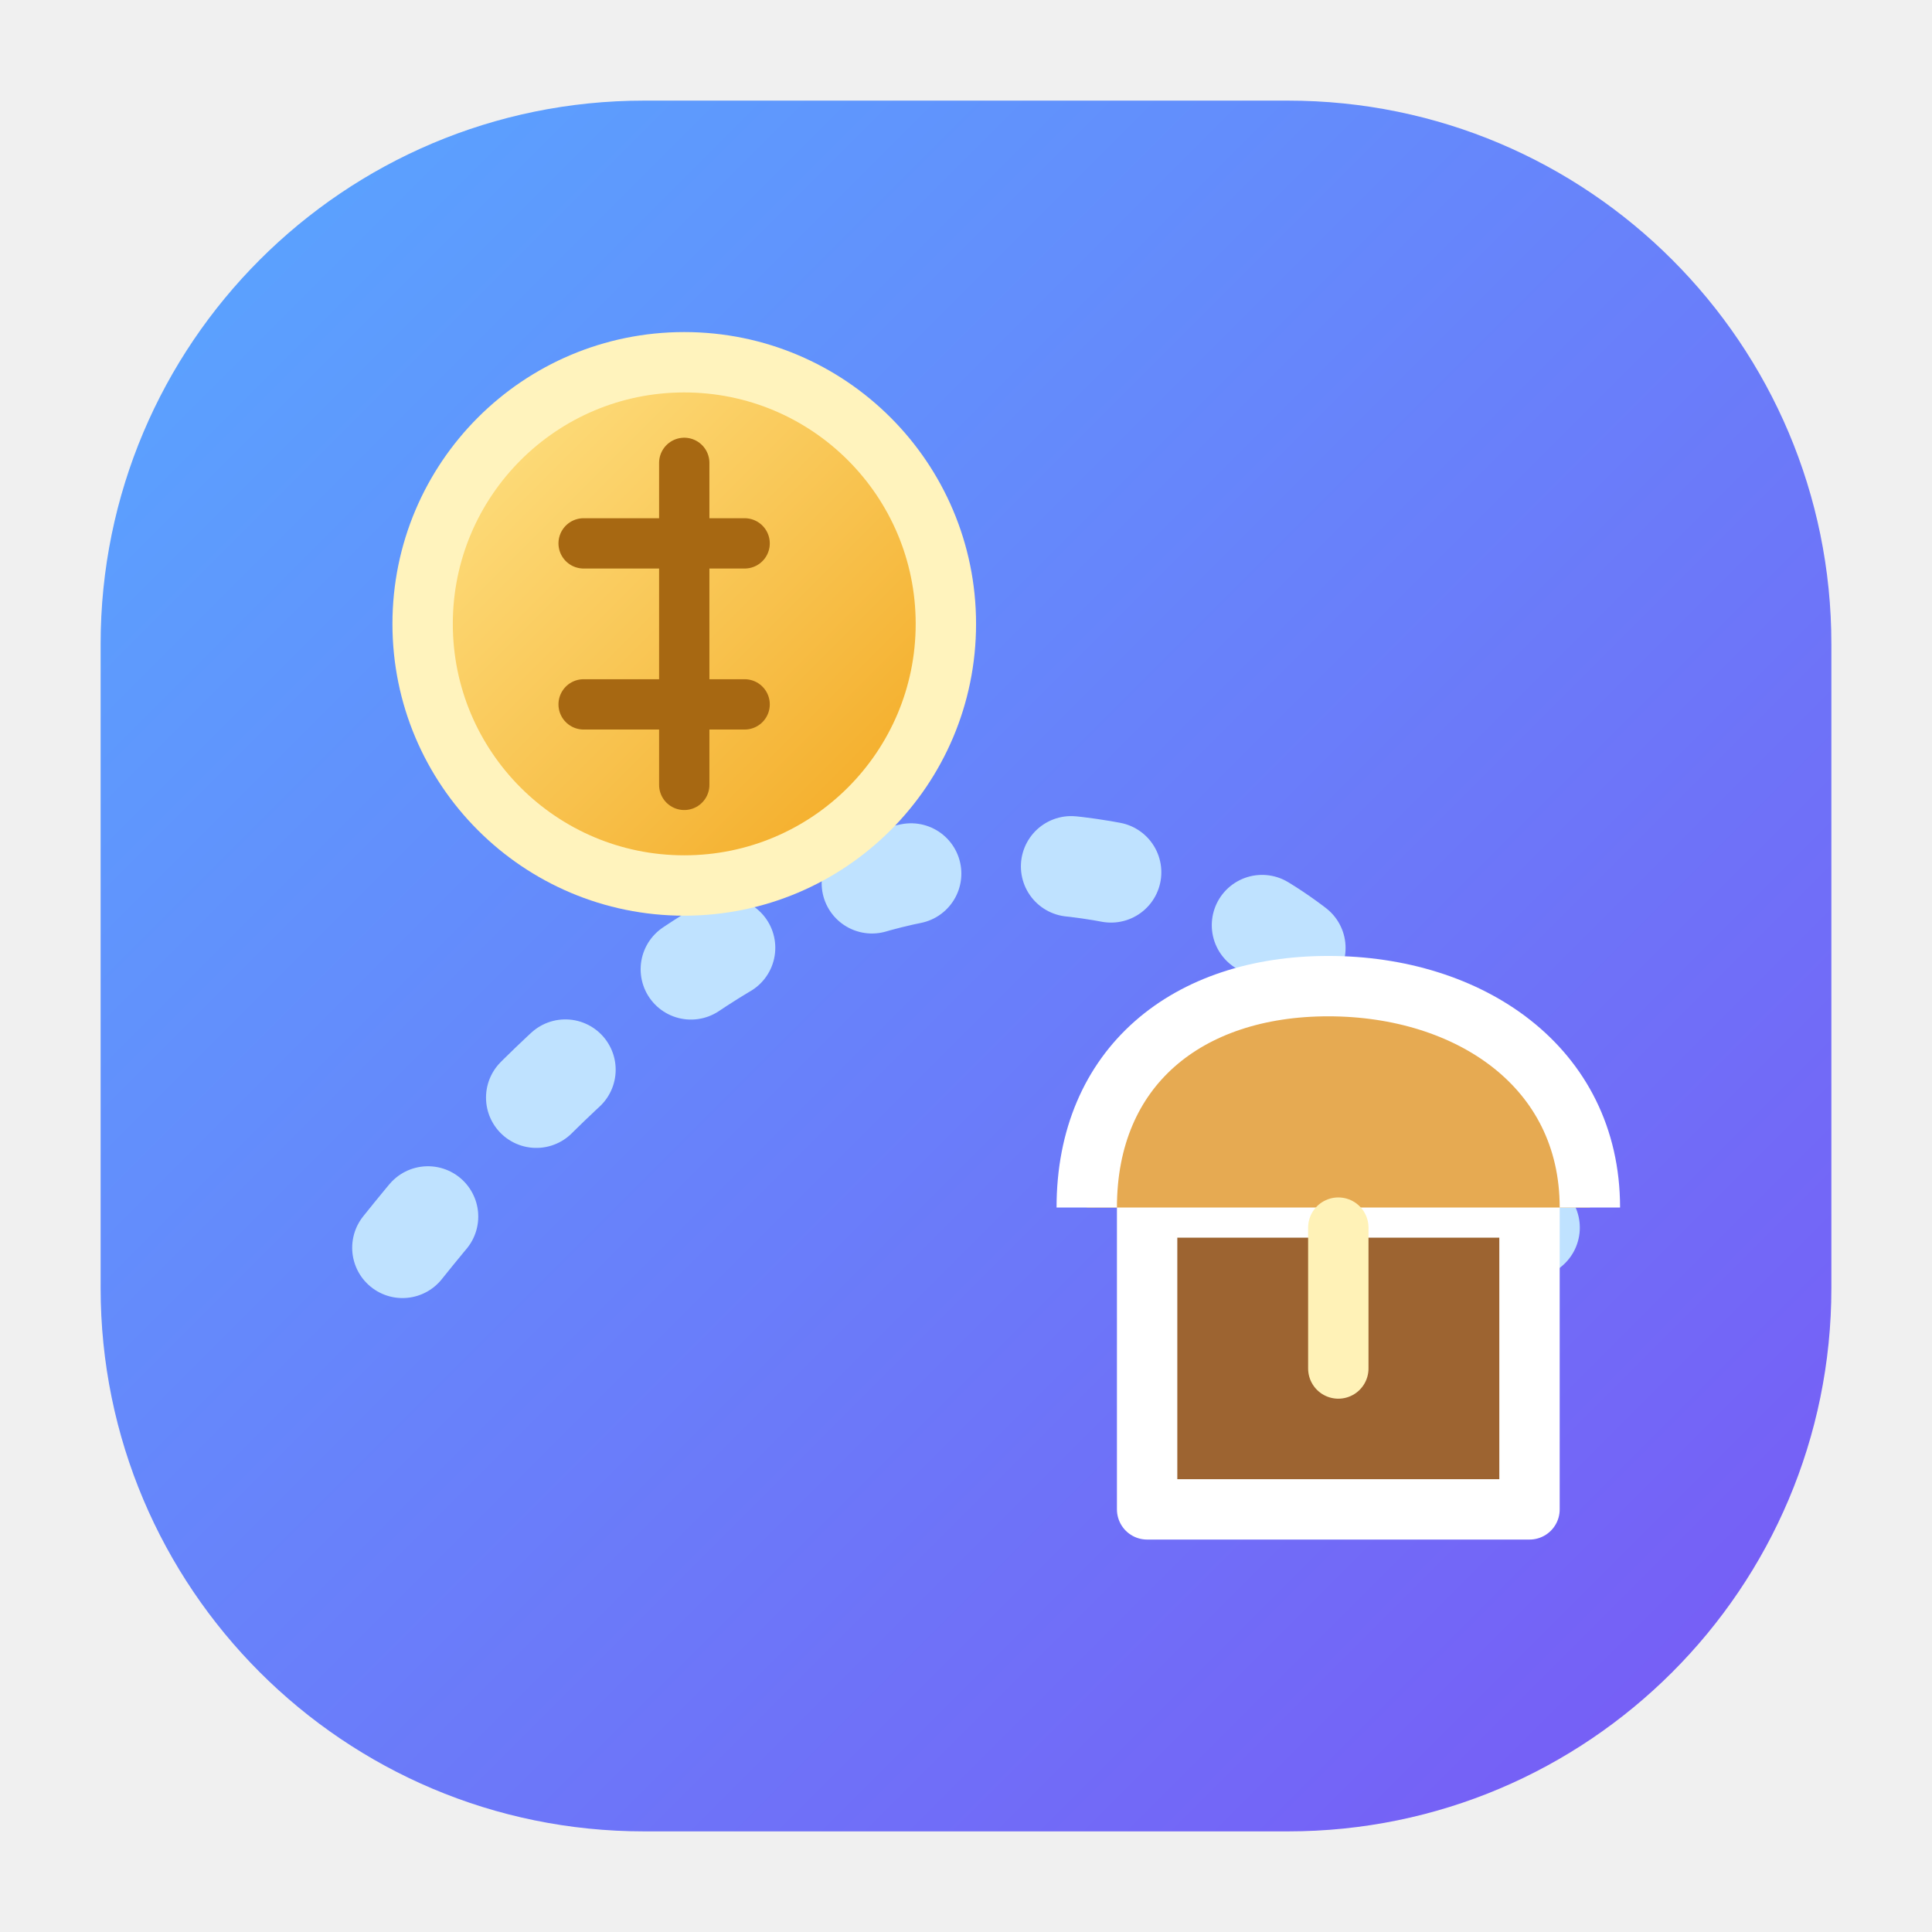
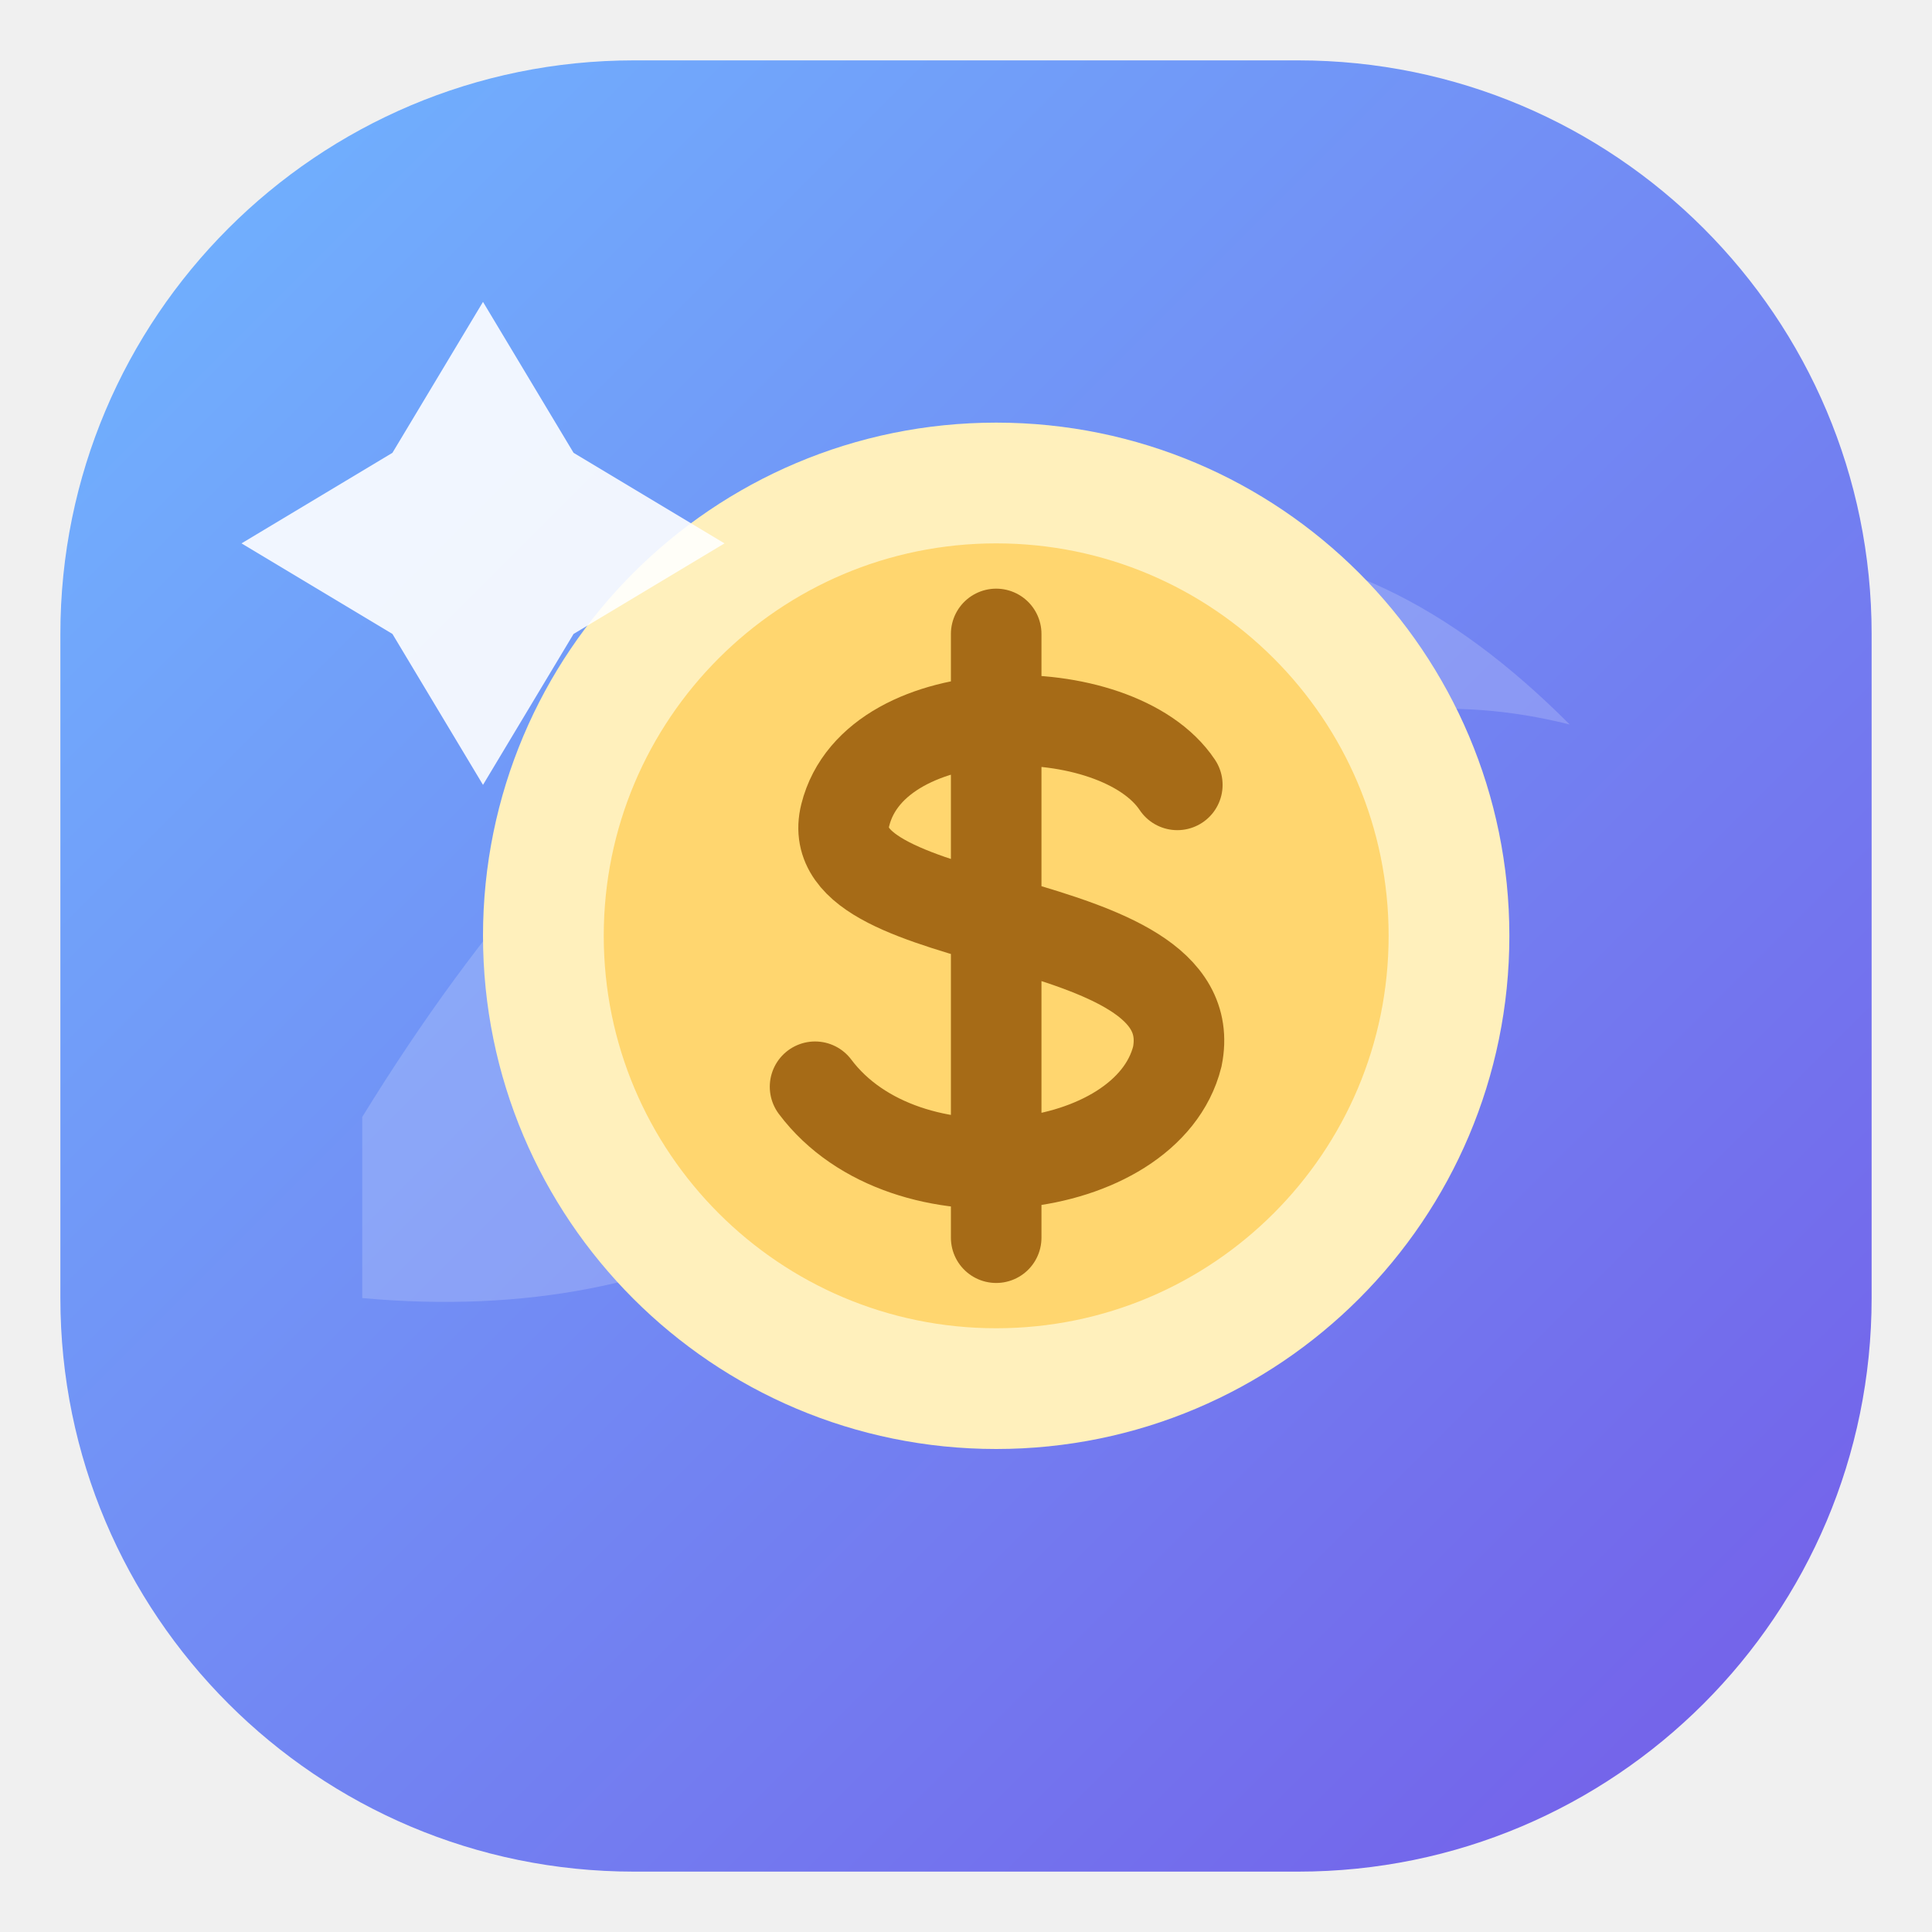
- <svg xmlns="http://www.w3.org/2000/svg" viewBox="0 0 96 96">
+ <svg xmlns="http://www.w3.org/2000/svg" viewBox="0 0 64 64" role="img" aria-label="Coin Collector Adventure">
  <defs>
-     <linearGradient id="g" x1="0" y1="0" x2="1" y2="1">
-       <stop stop-color="#58a8ff" />
-       <stop offset="1" stop-color="#7958f5" />
-     </linearGradient>
-     <linearGradient id="c" x1="0" y1="0" x2="1" y2="1">
-       <stop stop-color="#ffe58b" />
-       <stop offset="1" stop-color="#f2a51b" />
+     <linearGradient id="a" x1="0" y1="0" x2="1" y2="1">
+       <stop stop-color="#70b6ff" />
+       <stop offset="1" stop-color="#745ce8" />
    </linearGradient>
  </defs>
-   <rect x="5" y="5" width="86" height="86" rx="27" fill="url(#g)" />
-   <path d="M20 62c12-15 24-22 38-18 8 2 12 9 18 17" fill="none" stroke="#bfe2ff" stroke-width="5" stroke-linecap="round" stroke-dasharray="2 8" />
-   <circle cx="34" cy="31" r="13" fill="url(#c)" stroke="#fff3bd" stroke-width="3" />
-   <path d="M34 23v16m-5-12h8m-8 8h8" stroke="#a76812" stroke-width="2.5" stroke-linecap="round" />
-   <path d="M57 60h19v15H57z" fill="#9d6431" stroke="#fff" stroke-width="3" stroke-linejoin="round" />
-   <path d="M54 60c0-7 5-11 12-11s13 4 13 11" fill="#e6aa52" stroke="#fff" stroke-width="3" />
-   <path d="M66.5 61v7" stroke="#fff2b7" stroke-width="3" stroke-linecap="round" />
+   <rect x="2" y="2" width="60" height="60" rx="19" fill="url(#a)" />
+   <path d="M12 37c8-13 17-19 27-19 5 0 9 2 13 6-8-2-14 2-18 8-4 7-11 12-22 11z" fill="#fff" opacity=".18" />
+   <circle cx="33" cy="31" r="15" fill="#ffd66f" stroke="#fff0bc" stroke-width="4" />
+   <path d="M33 21v20m6-15c-2-3-10-3-11 1-1 4 12 3 11 8-1 4-9 5-12 1" fill="none" stroke="#a66b17" stroke-linecap="round" stroke-width="3" />
+   <path d="m13 15 3-5 3 5 5 3-5 3-3 5-3-5-5-3z" fill="#fff" opacity=".9" />
</svg>
